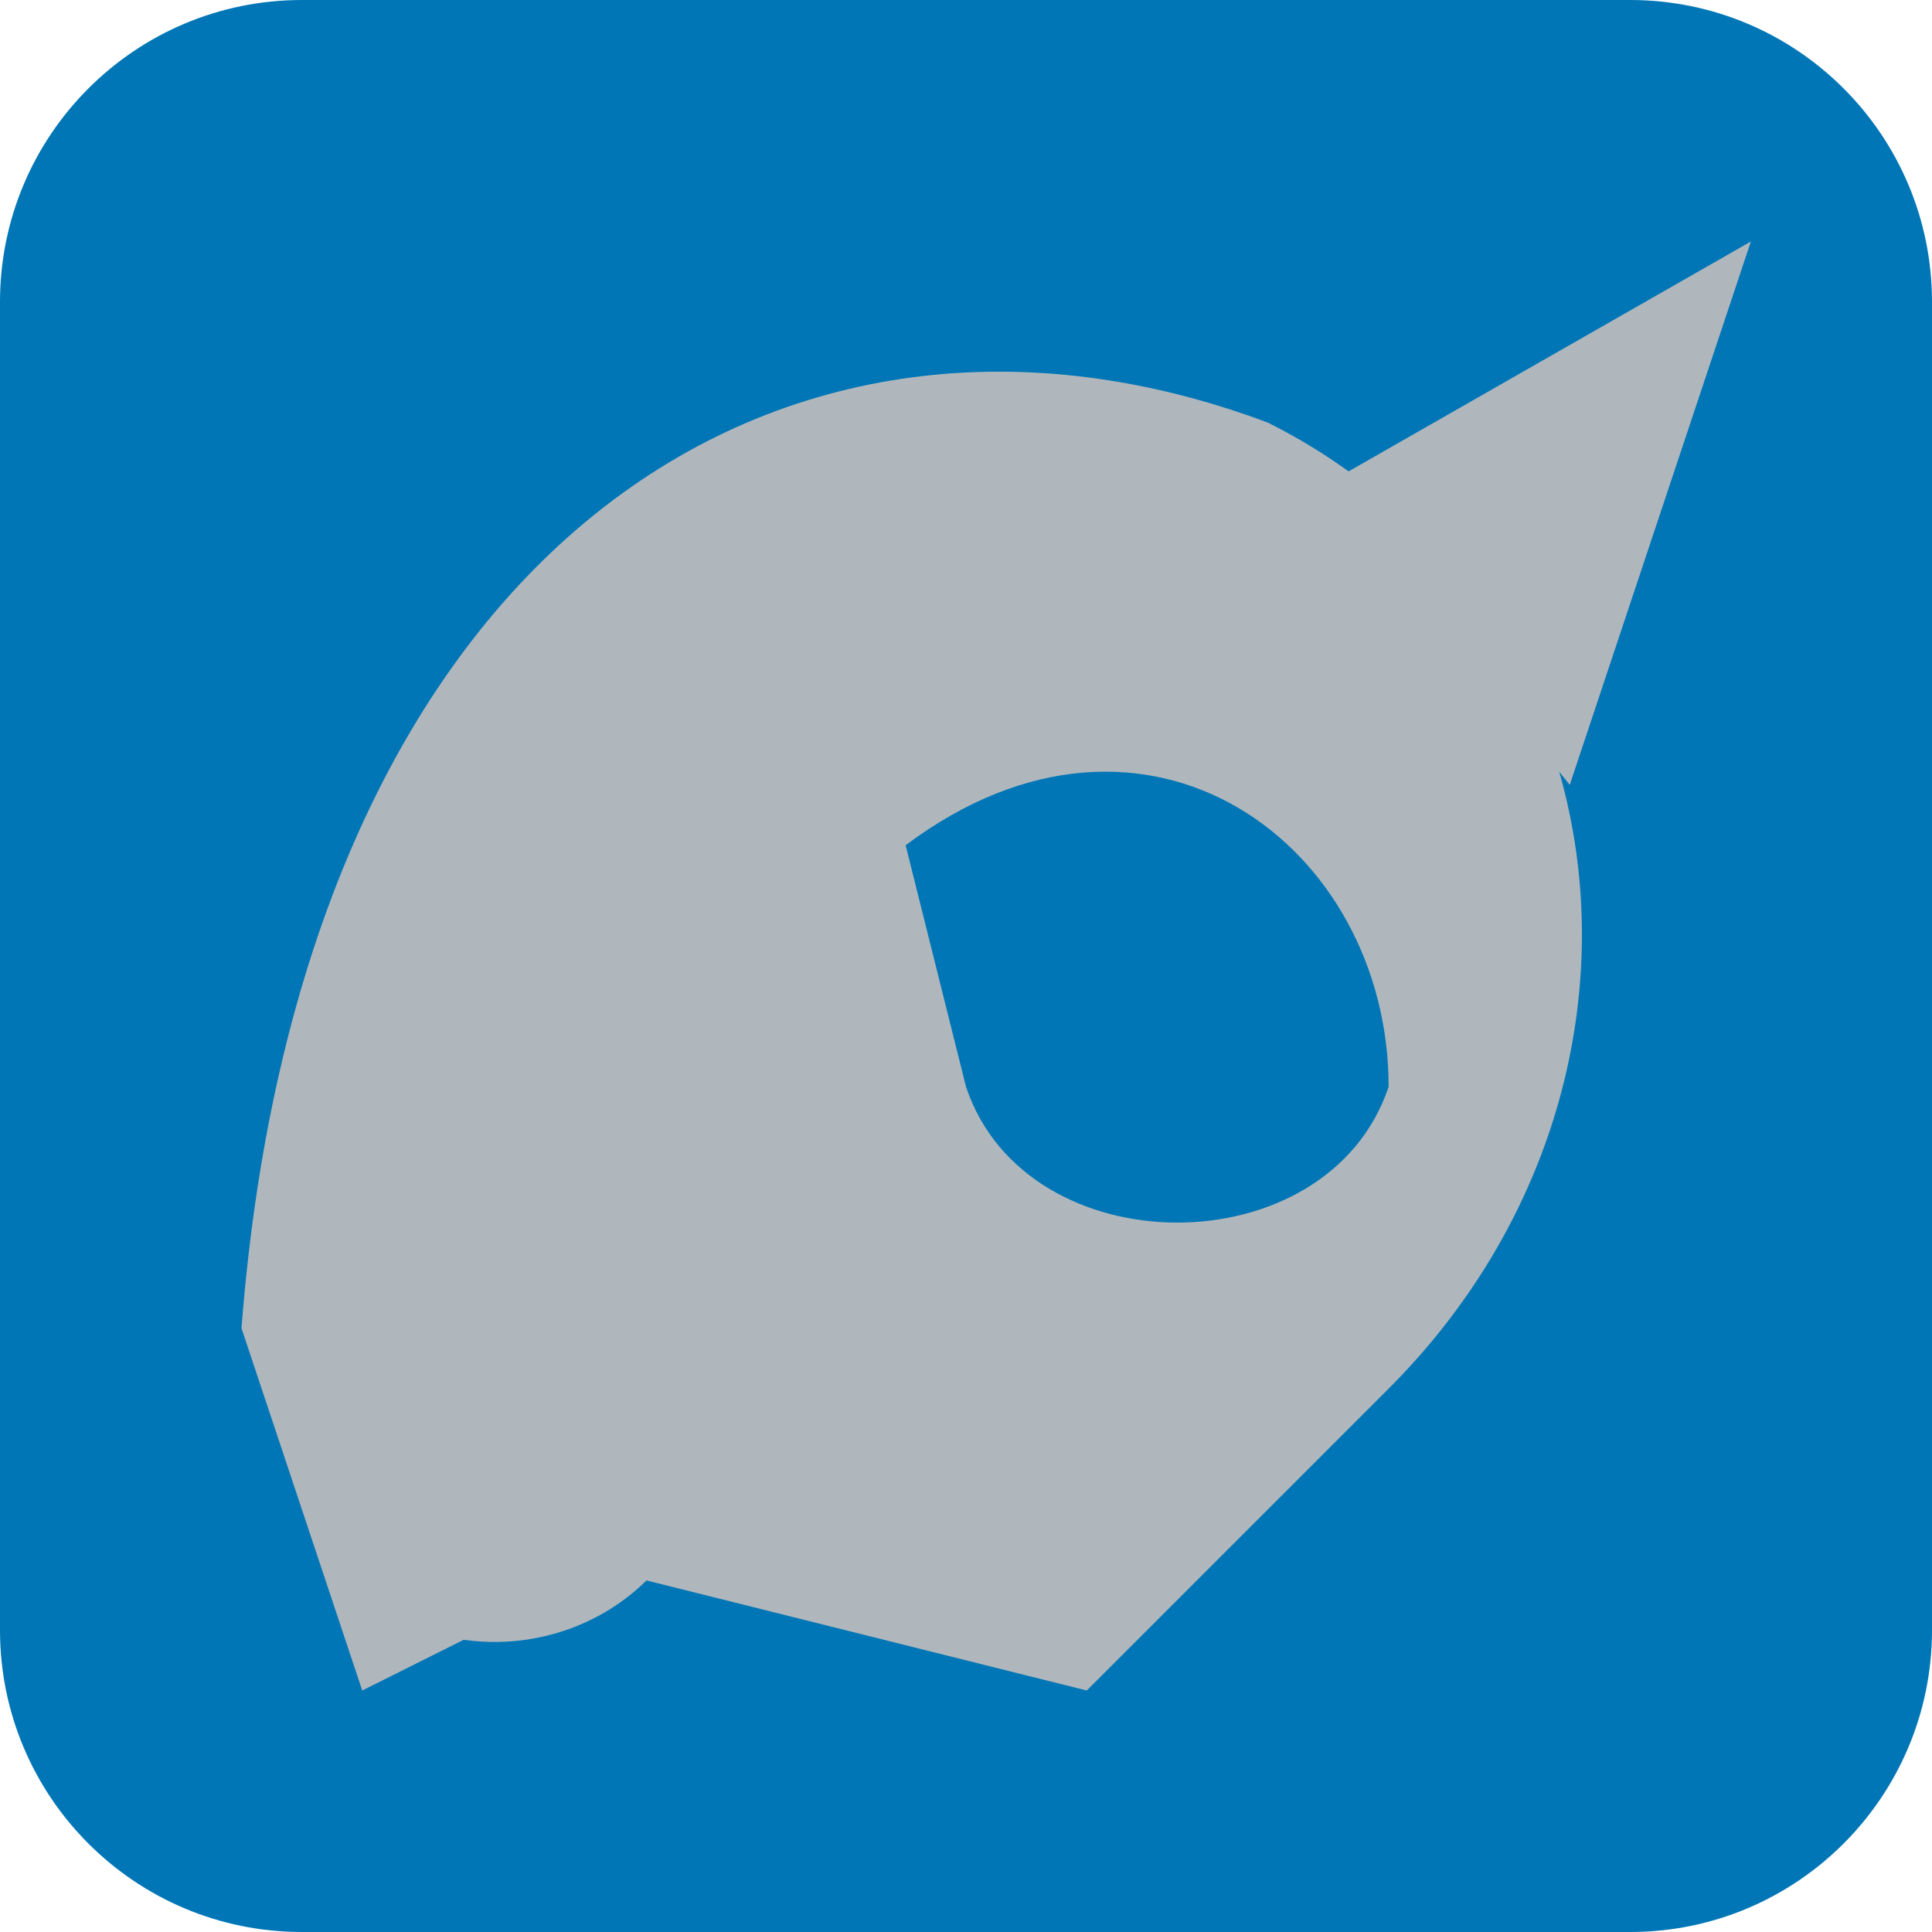
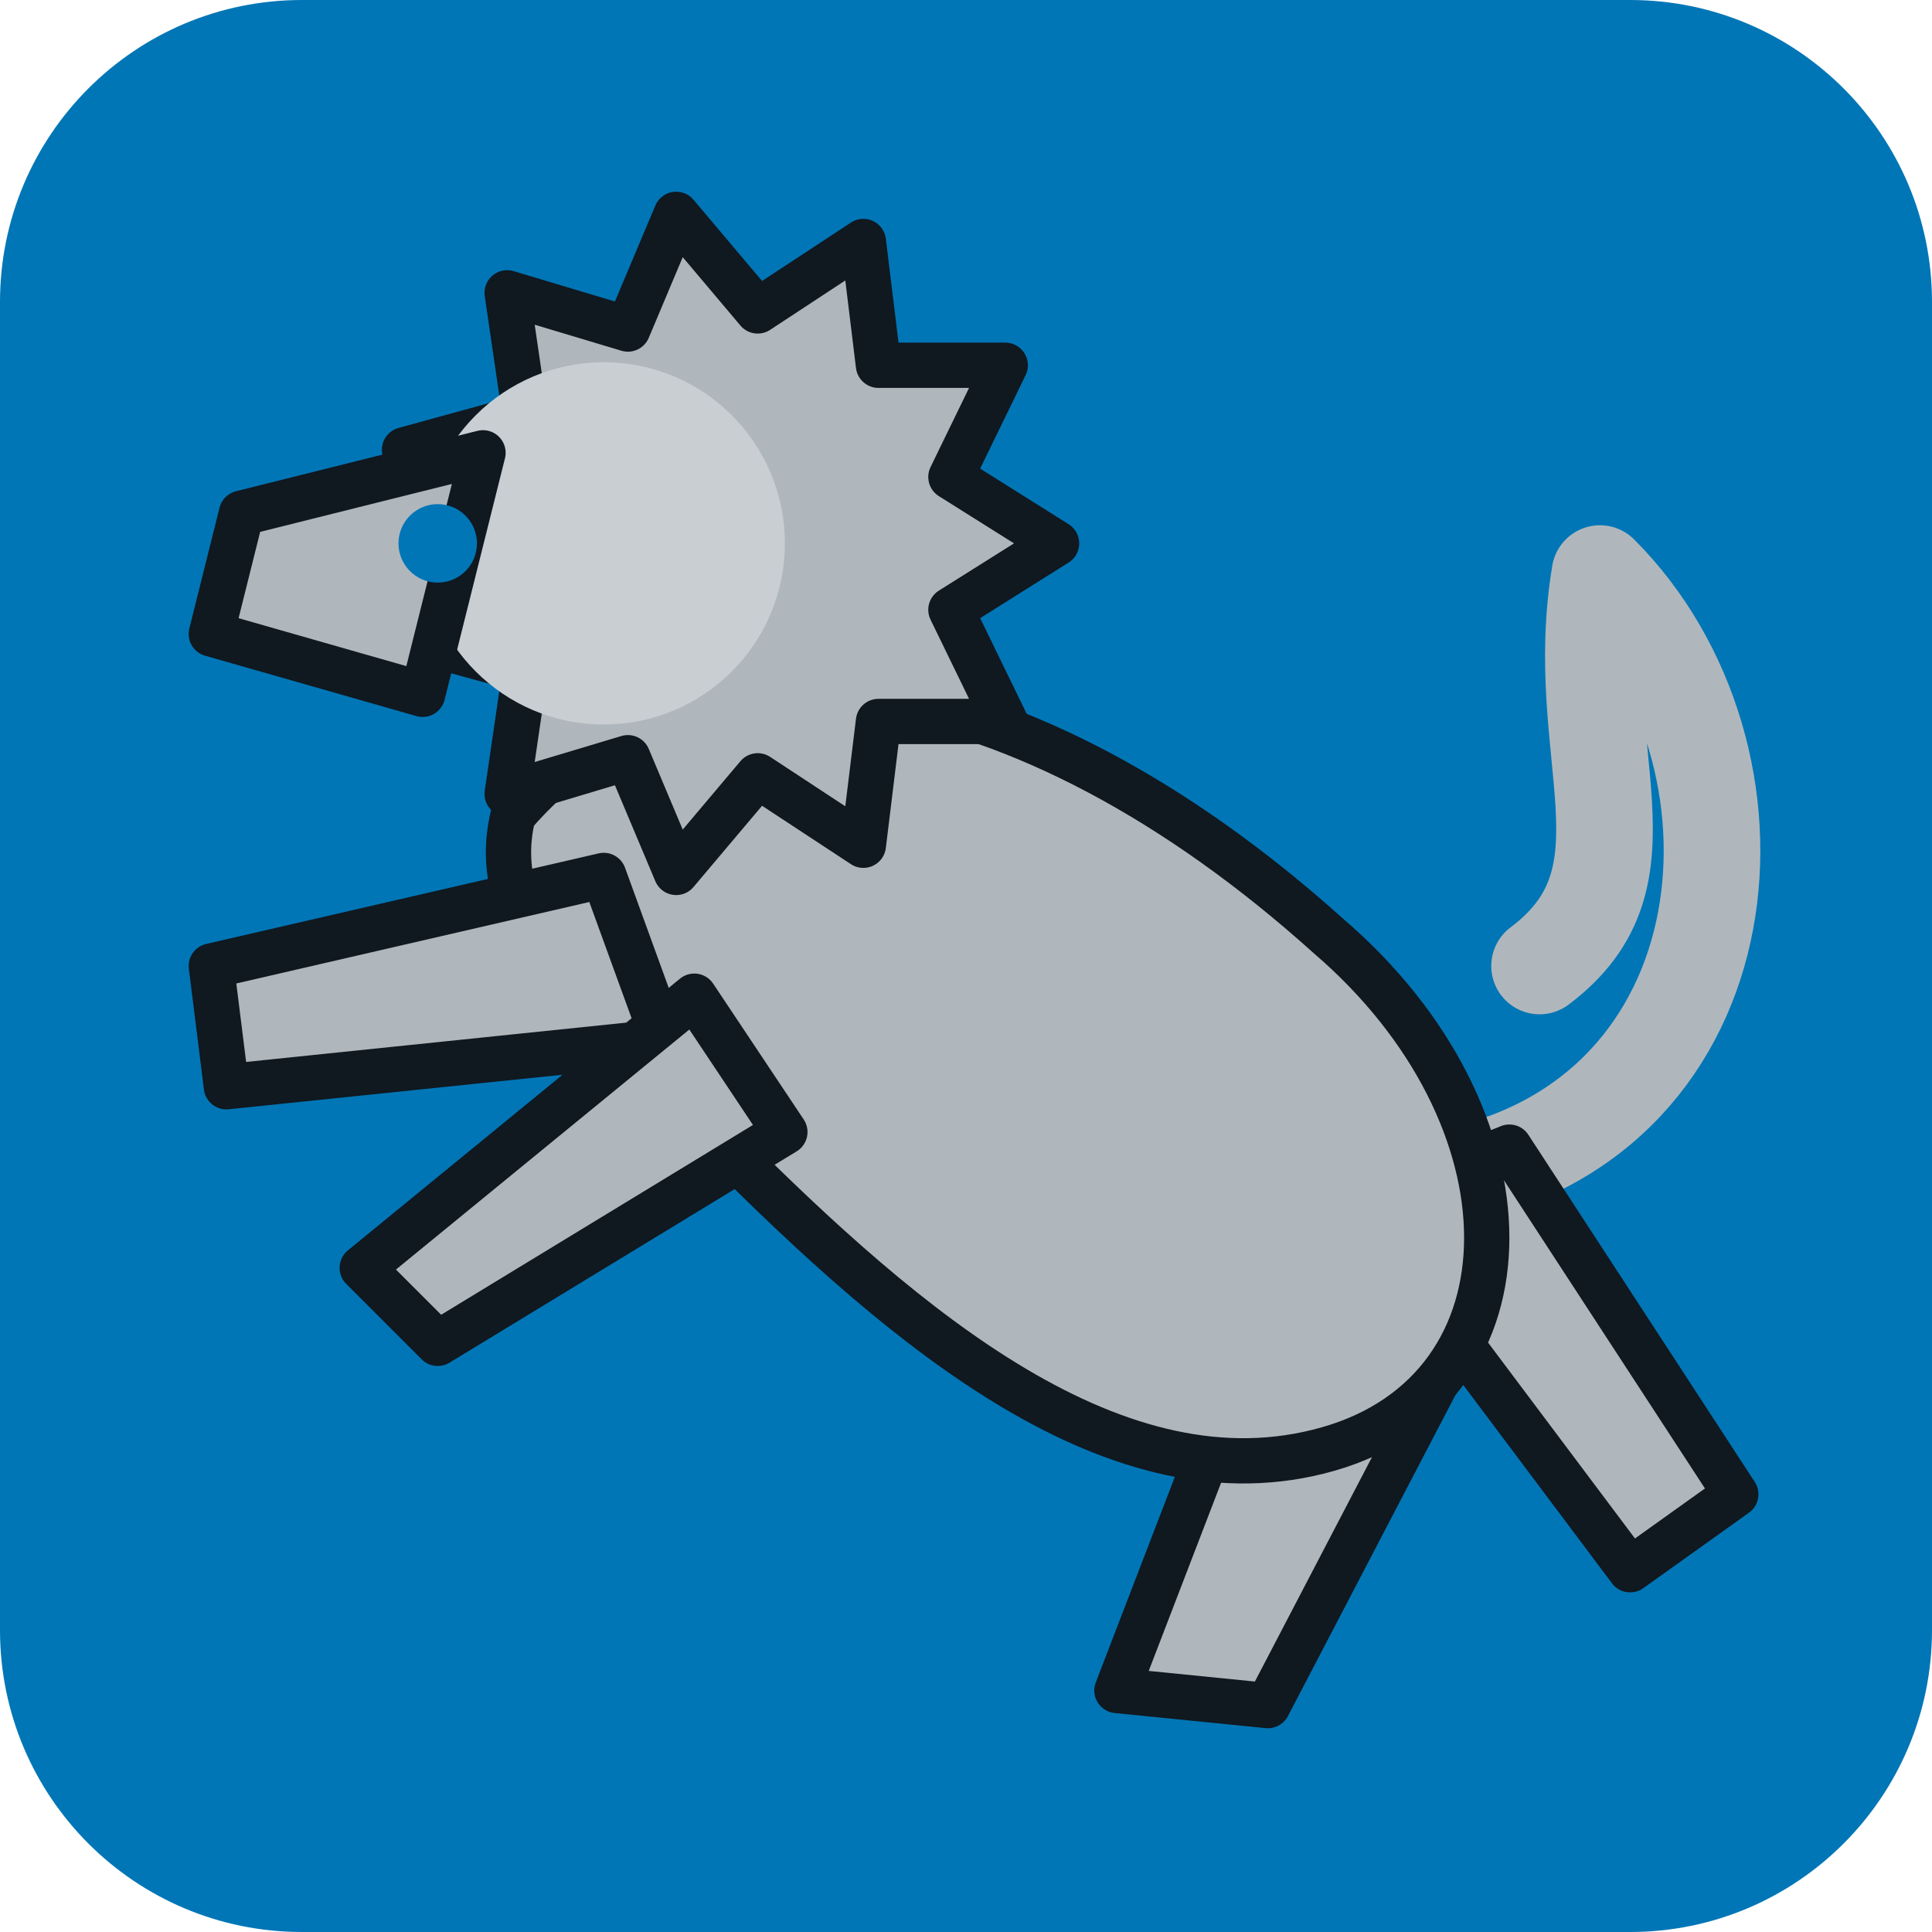
<svg xmlns="http://www.w3.org/2000/svg" viewBox="0 0 64 64" role="img" aria-label="Detroit Lions">
  <rect width="64" height="64" rx="10" fill="#0076b6" />
-   <path fill="#b0b7bc" d="M8 44 C10 18 26 8 42 14 C54 20 56 36 46 46 L36 56 L20 52 L12 56 Z" />
-   <path fill="#0076b6" d="M30 28 C38 22 46 28 46 36 C44 42 34 42 32 36Z" />
-   <path fill="#b0b7bc" d="M44 16 L58 8 L52 26 Z" />
-   <path fill="#b0b7bc" d="M22 44 C26 50 20 56 14 54" />
-   <circle cx="38" cy="30" r="2.2" fill="#0076b6" />
+   <g stroke="#101820" stroke-width="1.5" stroke-linejoin="round" stroke-linecap="round">
+     <path fill="none" stroke="#b0b7bc" stroke-width="3.2" d="M48 39 C58 37 59 25 53 19 C52 25 55 29 51 32" />
+     <path fill="#b0b7bc" d="M42 43 L37 56 L42 56.5 L48 45 Z" />
+     <path fill="#b0b7bc" d="M45 40 L54 52 L57.5 49.5 L50 38 Z" />
+     <path fill="#b0b7bc" d="M17 27 C23 20 34 22 44 31 C51 37 51 46 44 48 C37 50 30 44 24 38 C20 34 16 31 17 27 Z" />
+     <path fill="#b0b7bc" d="M20 29 L7 32 L7.5 36 L22 34.5 Z" />
+     <path fill="#b0b7bc" d="M23 33 L12 42 L14.5 44.5 L26 37.5 Z" />
+     <path fill="#b0b7bc" d="M35.0 18.0 L31.5 20.2 L33.3 23.9 L29.1 23.9 L28.6 28.0 L25.1 25.7 L22.4 28.9 L20.8 25.1 L16.8 26.3 L17.4 22.2 L13.4 21.1 L16.2 18.0 L13.4 14.9 L17.4 13.8 L16.8 9.7 L20.8 10.9 L22.4 7.1 L25.1 10.3 L28.6 8.0 L29.1 12.1 L33.3 12.1 L31.5 15.8 Z" />
+     <circle fill="#c8ced2" stroke="none" cx="20" cy="18" r="6" />
+     <path fill="#b0b7bc" d="M16 15 L8 17 L7 21 L14 23 Z" />
+   </g>
+   <circle cx="14.5" cy="18" r="1.3" fill="#0076b6" />
</svg>
